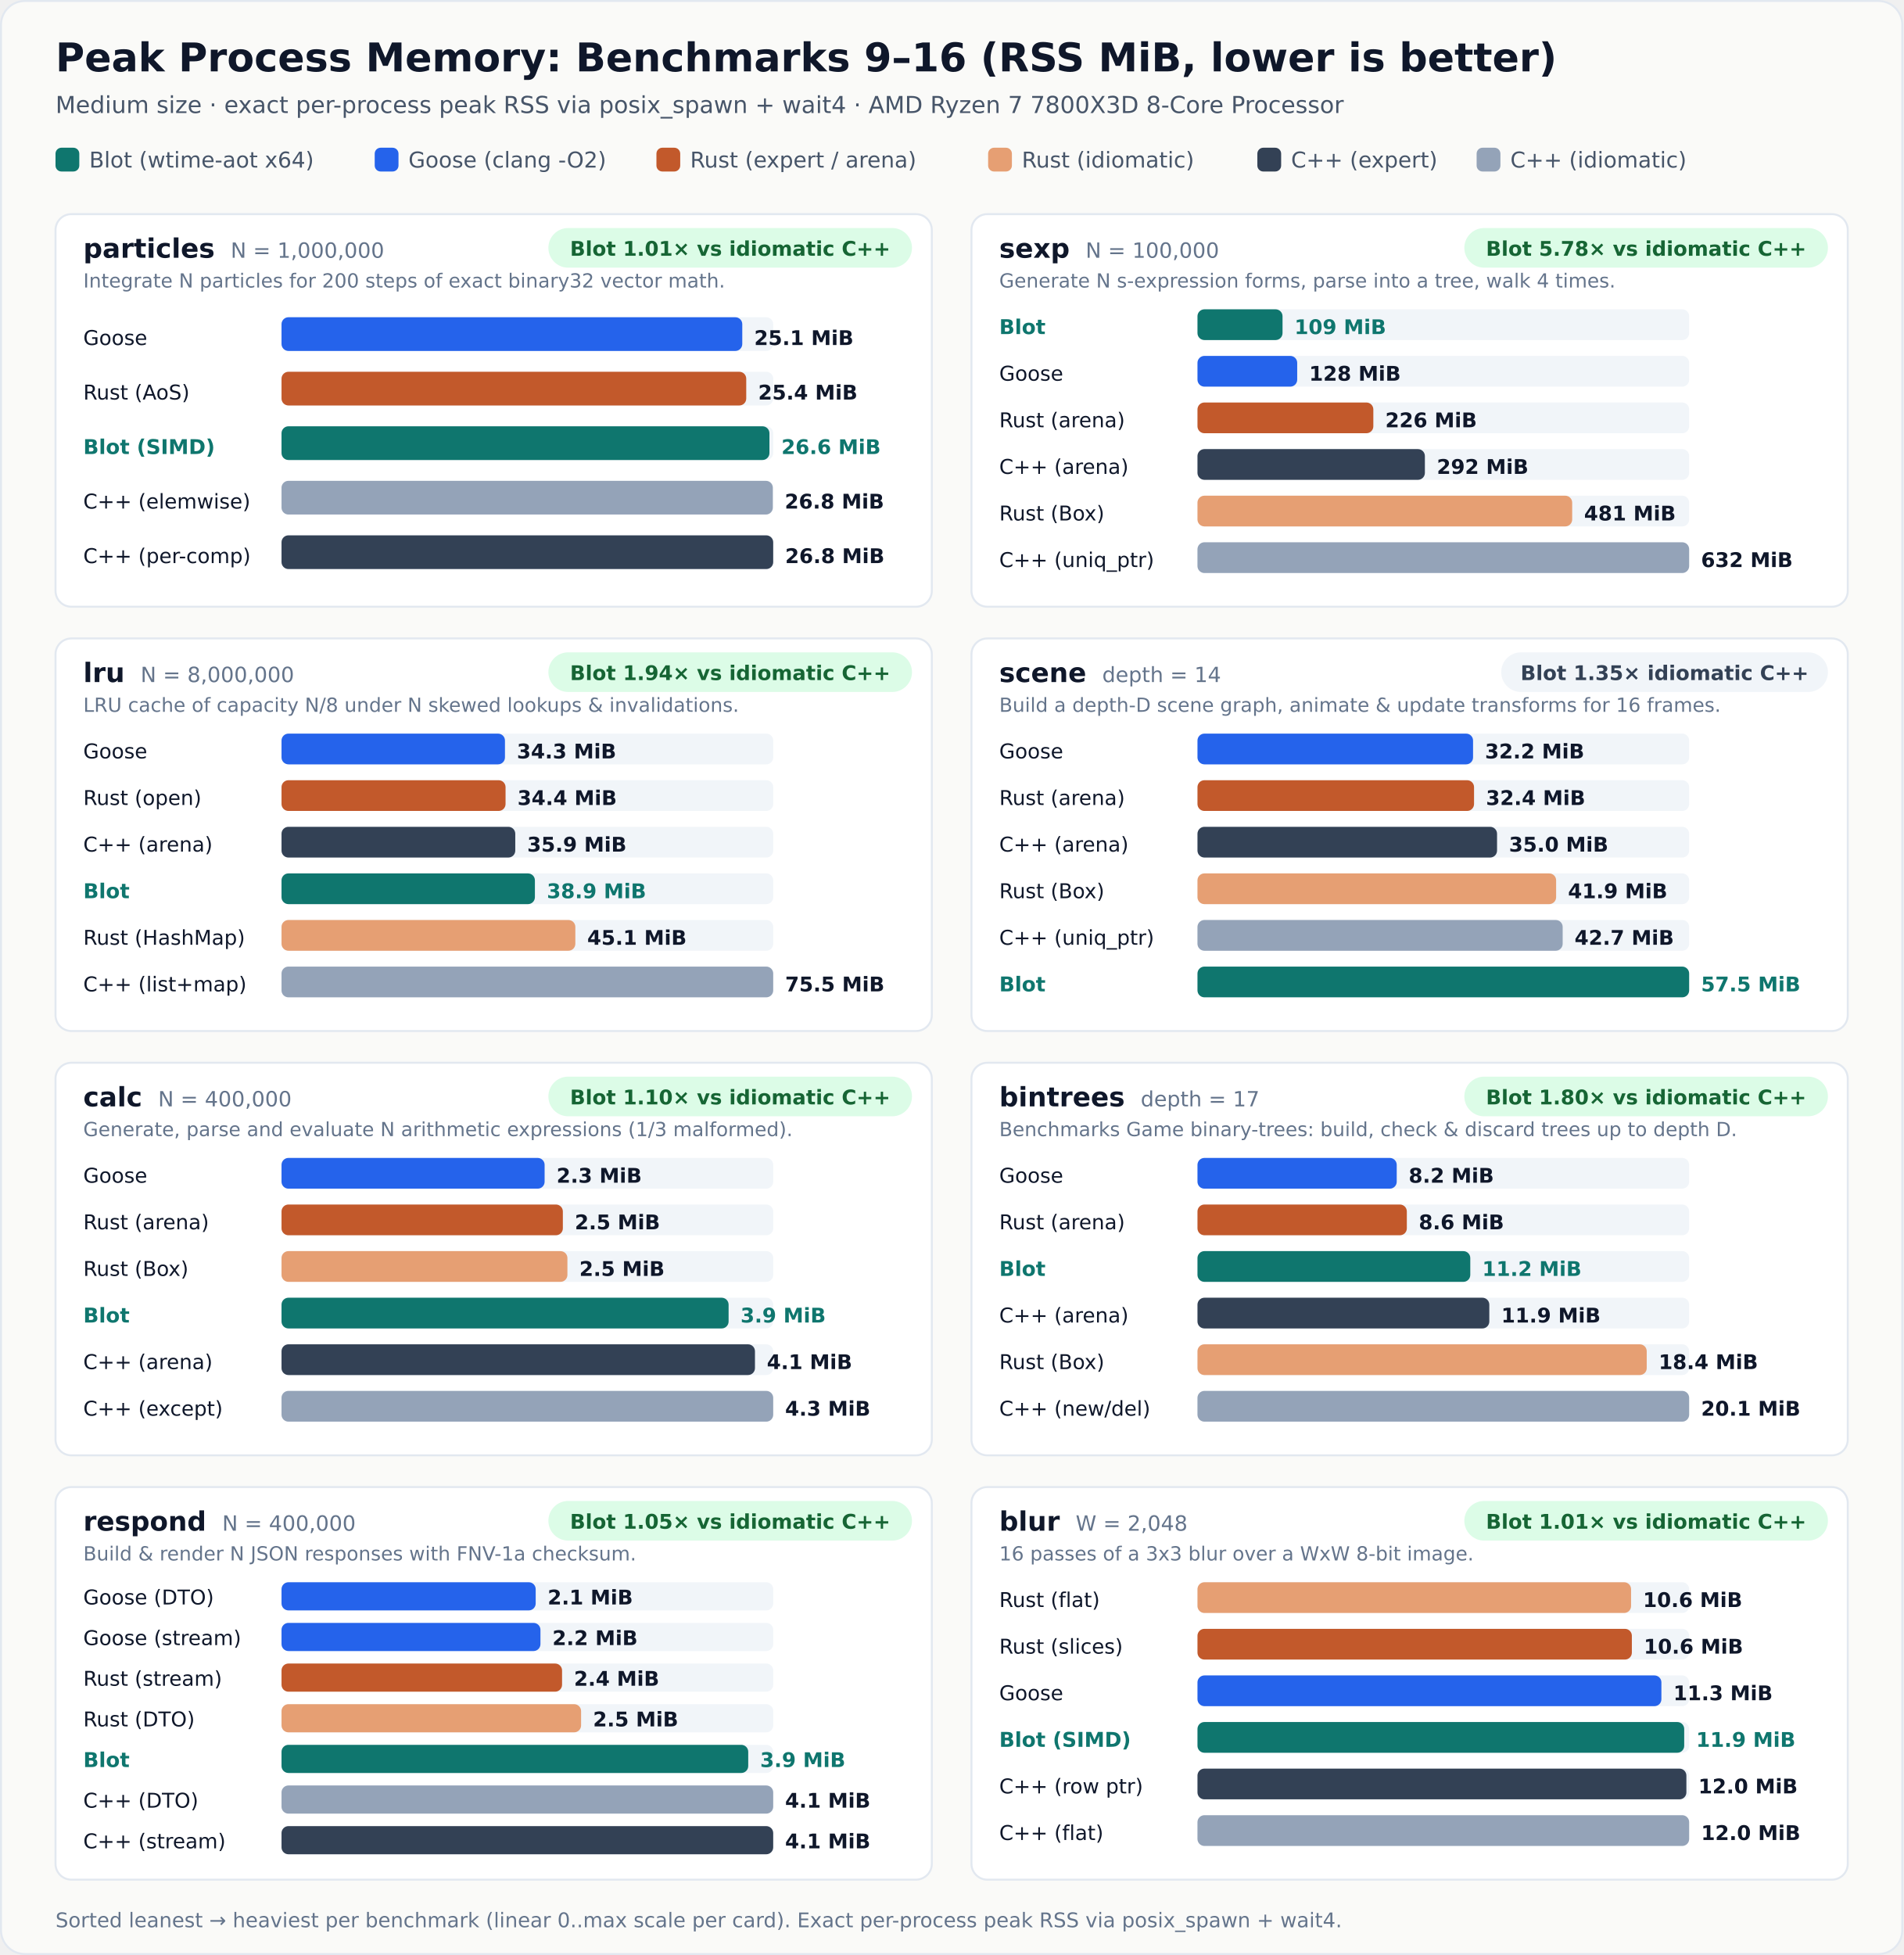
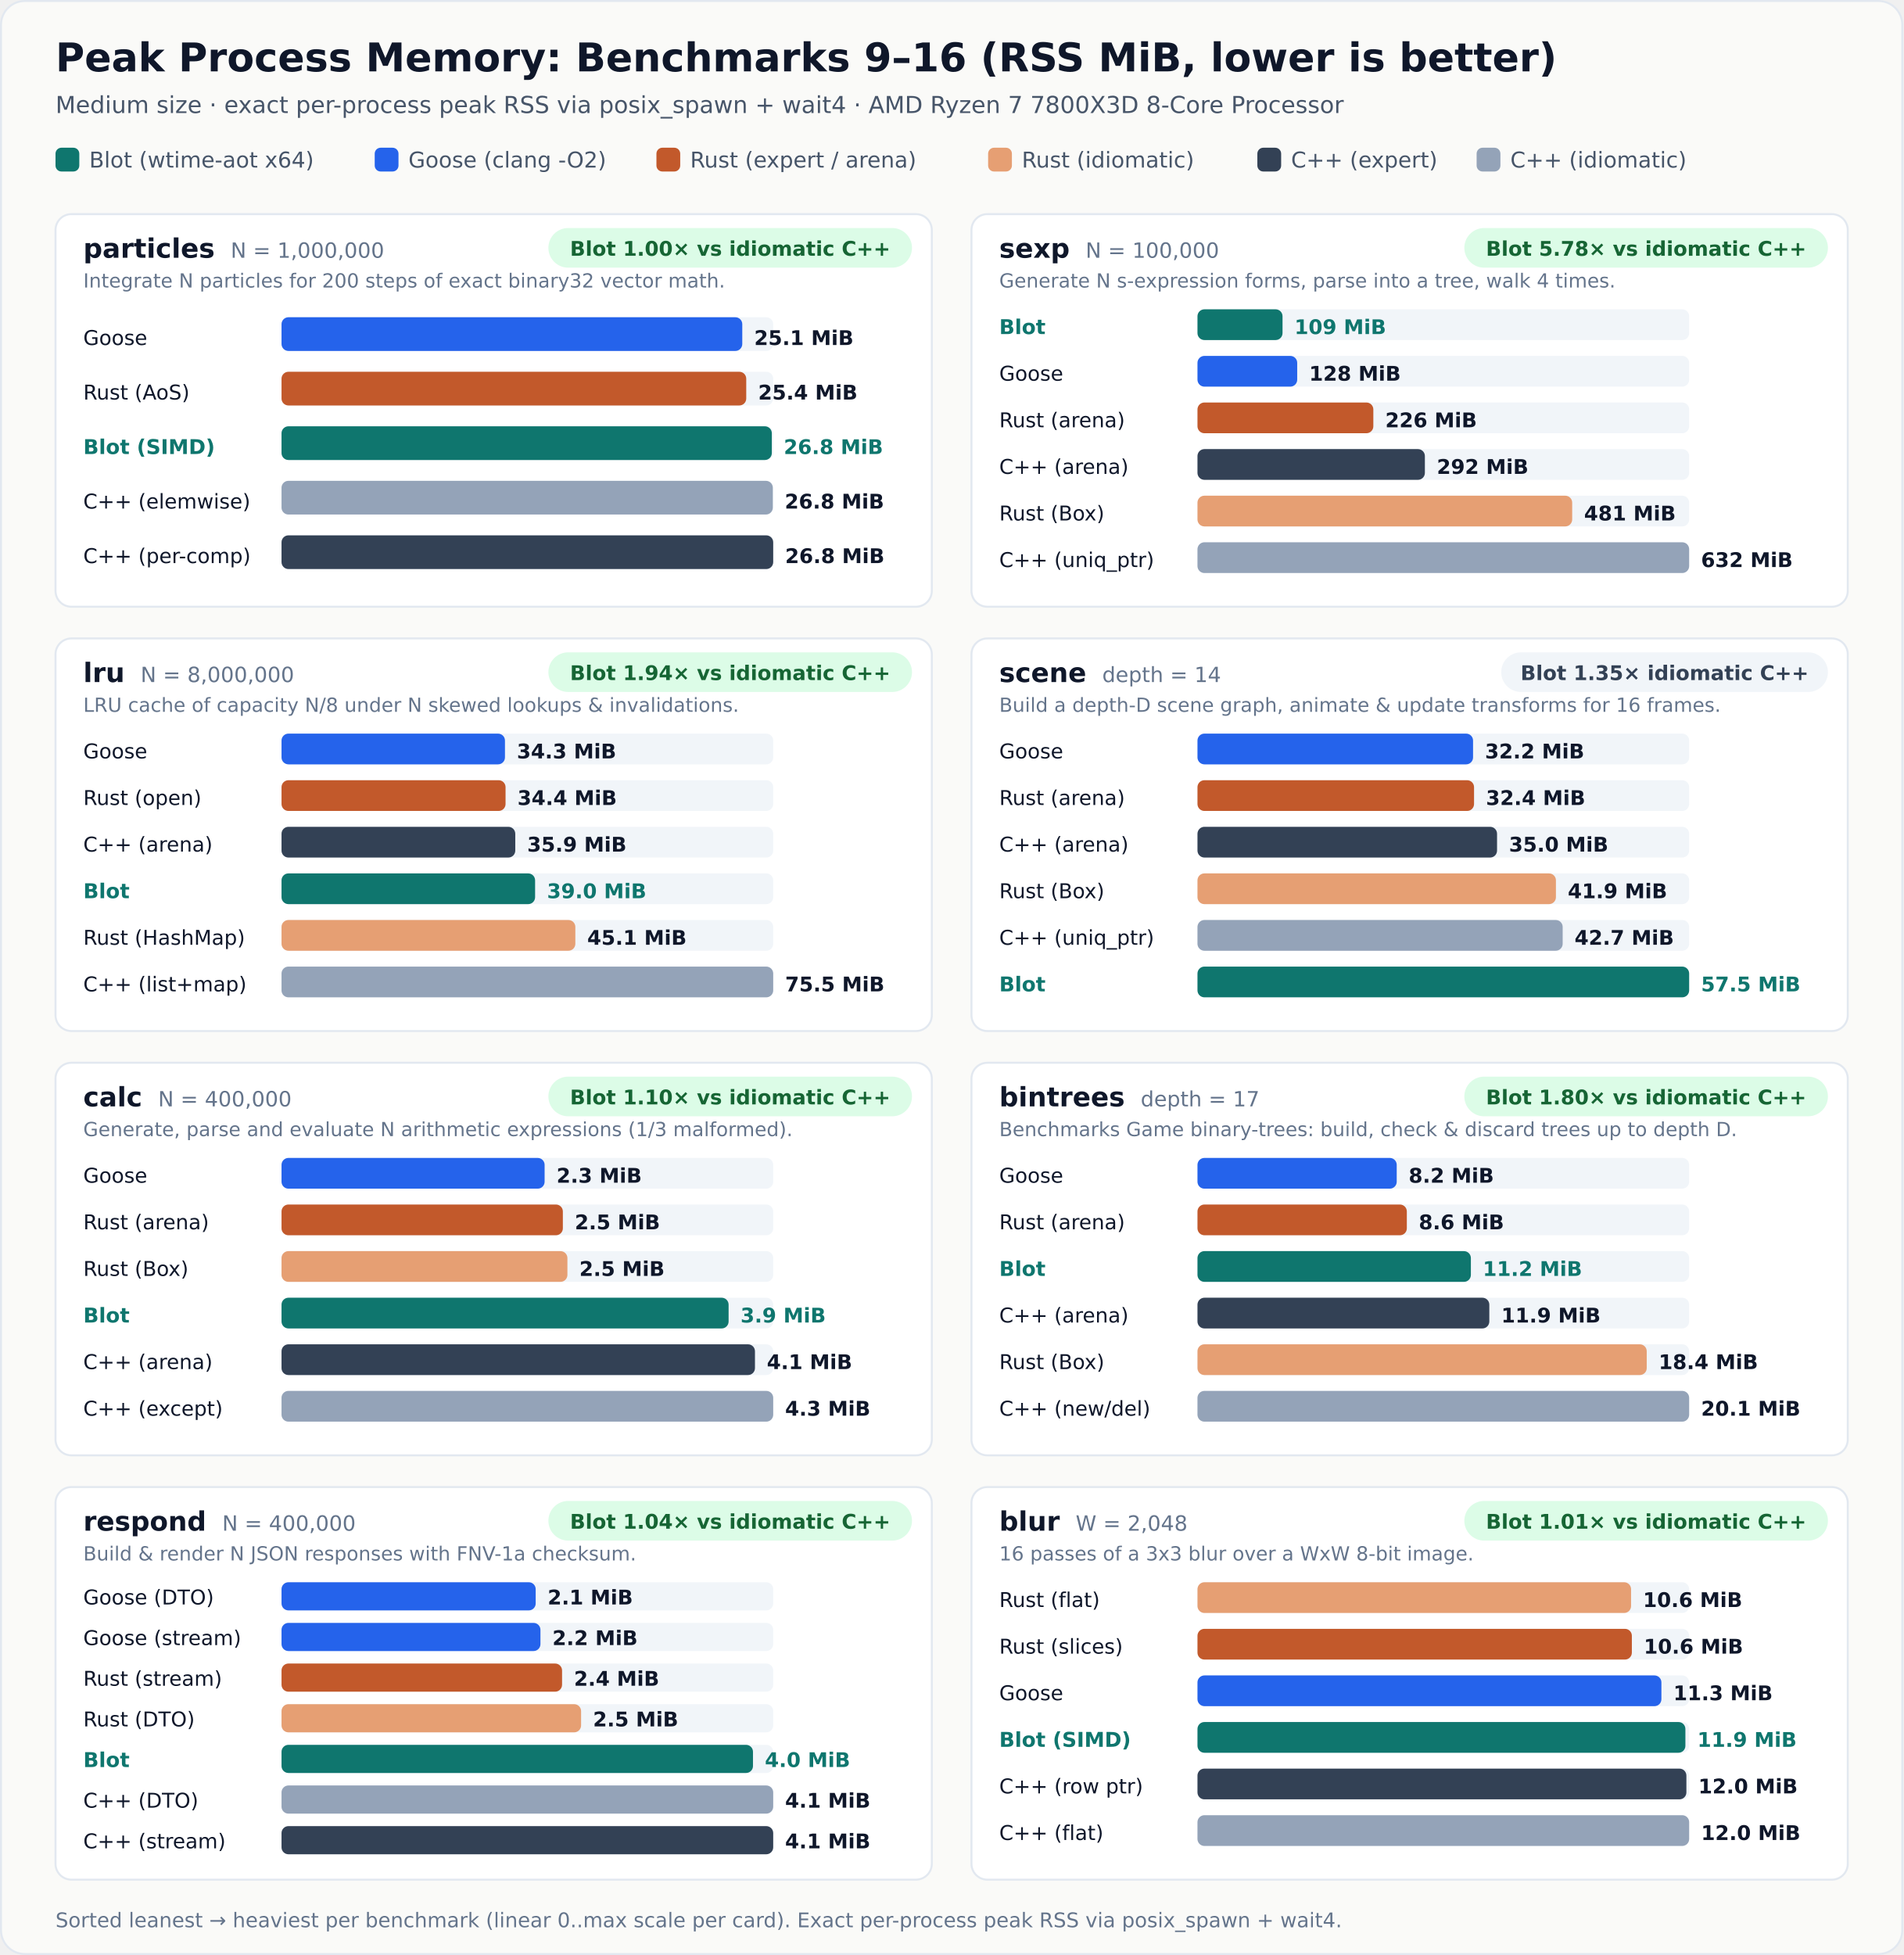
<svg xmlns="http://www.w3.org/2000/svg" width="960" height="986" viewBox="0 0 960 986" role="img" aria-label="Peak Process Memory: Benchmarks 9–16 (RSS MiB, lower is better)">
  <rect x="0.5" y="0.5" width="959" height="985" rx="12" fill="#fafaf8" stroke="#e2e8f0" />
  <text x="28.0" y="36.0" font-family="'DejaVu Sans', system-ui, -apple-system, 'Segoe UI', Helvetica, Arial, sans-serif" font-size="20" font-weight="700" fill="#0f172a" text-anchor="start">Peak Process Memory: Benchmarks 9–16 (RSS MiB, lower is better)</text>
  <text x="28.0" y="57.0" font-family="'DejaVu Sans', system-ui, -apple-system, 'Segoe UI', Helvetica, Arial, sans-serif" font-size="11.8" font-weight="400" fill="#475569" text-anchor="start">Medium size · exact per-process peak RSS via posix_spawn + wait4 · AMD Ryzen 7 7800X3D 8-Core Processor</text>
  <rect x="28.0" y="74.5" width="12" height="12" rx="3" fill="#0f766e" />
  <text x="45.0" y="84.5" font-family="'DejaVu Sans', system-ui, -apple-system, 'Segoe UI', Helvetica, Arial, sans-serif" font-size="11.0" font-weight="500" fill="#475569" text-anchor="start">Blot (wtime-aot x64)</text>
  <rect x="189.0" y="74.5" width="12" height="12" rx="3" fill="#2563eb" />
  <text x="206.0" y="84.5" font-family="'DejaVu Sans', system-ui, -apple-system, 'Segoe UI', Helvetica, Arial, sans-serif" font-size="11.0" font-weight="500" fill="#475569" text-anchor="start">Goose (clang -O2)</text>
  <rect x="331.1" y="74.5" width="12" height="12" rx="3" fill="#c2592b" />
  <text x="348.1" y="84.5" font-family="'DejaVu Sans', system-ui, -apple-system, 'Segoe UI', Helvetica, Arial, sans-serif" font-size="11.0" font-weight="500" fill="#475569" text-anchor="start">Rust (expert / arena)</text>
  <rect x="498.4" y="74.5" width="12" height="12" rx="3" fill="#e69f73" />
  <text x="515.4" y="84.5" font-family="'DejaVu Sans', system-ui, -apple-system, 'Segoe UI', Helvetica, Arial, sans-serif" font-size="11.0" font-weight="500" fill="#475569" text-anchor="start">Rust (idiomatic)</text>
  <rect x="634.2" y="74.5" width="12" height="12" rx="3" fill="#334155" />
  <text x="651.2" y="84.5" font-family="'DejaVu Sans', system-ui, -apple-system, 'Segoe UI', Helvetica, Arial, sans-serif" font-size="11.0" font-weight="500" fill="#475569" text-anchor="start">C++ (expert)</text>
  <rect x="744.8" y="74.5" width="12" height="12" rx="3" fill="#94a3b8" />
  <text x="761.8" y="84.5" font-family="'DejaVu Sans', system-ui, -apple-system, 'Segoe UI', Helvetica, Arial, sans-serif" font-size="11.0" font-weight="500" fill="#475569" text-anchor="start">C++ (idiomatic)</text>
  <rect x="28" y="108" width="442" height="198" rx="8" fill="#ffffff" stroke="#e2e8f0" />
  <text x="42.0" y="130.0" font-family="'DejaVu Sans', system-ui, -apple-system, 'Segoe UI', Helvetica, Arial, sans-serif" font-size="13.5" font-weight="700" fill="#0f172a">particles<tspan dx="8" font-size="10.6" font-weight="500" fill="#64748b">N = 1,000,000</tspan>
  </text>
  <rect x="276.6" y="115.0" width="183.4" height="20.0" rx="10" fill="#dcfce7" />
-   <text x="368.3" y="129.0" font-family="'DejaVu Sans', system-ui, -apple-system, 'Segoe UI', Helvetica, Arial, sans-serif" font-size="10.2" font-weight="600" fill="#166534" text-anchor="middle">Blot 1.01× vs idiomatic C++</text>
+   <text x="368.3" y="129.0" font-family="'DejaVu Sans', system-ui, -apple-system, 'Segoe UI', Helvetica, Arial, sans-serif" font-size="10.2" font-weight="600" fill="#166534" text-anchor="middle">Blot 1.00× vs idiomatic C++</text>
  <text x="42.0" y="145.0" font-family="'DejaVu Sans', system-ui, -apple-system, 'Segoe UI', Helvetica, Arial, sans-serif" font-size="9.8" font-weight="400" fill="#64748b" text-anchor="start">Integrate N particles for 200 steps of exact binary32 vector math.</text>
  <text x="42.0" y="174.0" font-family="'DejaVu Sans', system-ui, -apple-system, 'Segoe UI', Helvetica, Arial, sans-serif" font-size="10.3" font-weight="500" fill="#0f172a" text-anchor="start">Goose</text>
  <rect x="142.0" y="160.0" width="248.0" height="17.0" rx="3.5" fill="#f1f5f9" />
  <rect x="142.0" y="160.0" width="232.4" height="17.0" rx="3.5" fill="#2563eb" />
  <text x="380.4" y="174.0" font-family="'DejaVu Sans', system-ui, -apple-system, 'Segoe UI', Helvetica, Arial, sans-serif" font-size="10.2" font-weight="600" fill="#0f172a" text-anchor="start">25.1 MiB</text>
  <text x="42.0" y="201.5" font-family="'DejaVu Sans', system-ui, -apple-system, 'Segoe UI', Helvetica, Arial, sans-serif" font-size="10.3" font-weight="500" fill="#0f172a" text-anchor="start">Rust (AoS)</text>
  <rect x="142.0" y="187.5" width="248.0" height="17.0" rx="3.5" fill="#f1f5f9" />
  <rect x="142.0" y="187.5" width="234.4" height="17.0" rx="3.5" fill="#c2592b" />
  <text x="382.4" y="201.5" font-family="'DejaVu Sans', system-ui, -apple-system, 'Segoe UI', Helvetica, Arial, sans-serif" font-size="10.2" font-weight="600" fill="#0f172a" text-anchor="start">25.4 MiB</text>
  <text x="42.0" y="229.0" font-family="'DejaVu Sans', system-ui, -apple-system, 'Segoe UI', Helvetica, Arial, sans-serif" font-size="10.3" font-weight="700" fill="#0f766e" text-anchor="start">Blot (SIMD)</text>
  <rect x="142.0" y="215.0" width="248.0" height="17.0" rx="3.5" fill="#f1f5f9" />
-   <rect x="142.0" y="215.0" width="246.1" height="17.0" rx="3.5" fill="#0f766e" />
-   <text x="394.1" y="229.0" font-family="'DejaVu Sans', system-ui, -apple-system, 'Segoe UI', Helvetica, Arial, sans-serif" font-size="10.2" font-weight="700" fill="#0f766e" text-anchor="start">26.6 MiB</text>
+   <rect x="142.0" y="215.0" width="247.3" height="17.0" rx="3.5" fill="#0f766e" />
+   <text x="395.3" y="229.0" font-family="'DejaVu Sans', system-ui, -apple-system, 'Segoe UI', Helvetica, Arial, sans-serif" font-size="10.2" font-weight="700" fill="#0f766e" text-anchor="start">26.8 MiB</text>
  <text x="42.0" y="256.5" font-family="'DejaVu Sans', system-ui, -apple-system, 'Segoe UI', Helvetica, Arial, sans-serif" font-size="10.3" font-weight="500" fill="#0f172a" text-anchor="start">C++ (elemwise)</text>
  <rect x="142.0" y="242.5" width="248.0" height="17.0" rx="3.5" fill="#f1f5f9" />
  <rect x="142.0" y="242.5" width="247.8" height="17.0" rx="3.5" fill="#94a3b8" />
  <text x="395.8" y="256.5" font-family="'DejaVu Sans', system-ui, -apple-system, 'Segoe UI', Helvetica, Arial, sans-serif" font-size="10.2" font-weight="600" fill="#0f172a" text-anchor="start">26.8 MiB</text>
  <text x="42.0" y="284.0" font-family="'DejaVu Sans', system-ui, -apple-system, 'Segoe UI', Helvetica, Arial, sans-serif" font-size="10.3" font-weight="500" fill="#0f172a" text-anchor="start">C++ (per-comp)</text>
  <rect x="142.0" y="270.0" width="248.0" height="17.0" rx="3.5" fill="#f1f5f9" />
  <rect x="142.0" y="270.0" width="248.0" height="17.0" rx="3.5" fill="#334155" />
  <text x="396.0" y="284.0" font-family="'DejaVu Sans', system-ui, -apple-system, 'Segoe UI', Helvetica, Arial, sans-serif" font-size="10.2" font-weight="600" fill="#0f172a" text-anchor="start">26.8 MiB</text>
  <rect x="490" y="108" width="442" height="198" rx="8" fill="#ffffff" stroke="#e2e8f0" />
  <text x="504.0" y="130.0" font-family="'DejaVu Sans', system-ui, -apple-system, 'Segoe UI', Helvetica, Arial, sans-serif" font-size="13.5" font-weight="700" fill="#0f172a">sexp<tspan dx="8" font-size="10.6" font-weight="500" fill="#64748b">N = 100,000</tspan>
  </text>
  <rect x="738.6" y="115.0" width="183.4" height="20.0" rx="10" fill="#dcfce7" />
  <text x="830.3" y="129.0" font-family="'DejaVu Sans', system-ui, -apple-system, 'Segoe UI', Helvetica, Arial, sans-serif" font-size="10.2" font-weight="600" fill="#166534" text-anchor="middle">Blot 5.78× vs idiomatic C++</text>
  <text x="504.0" y="145.0" font-family="'DejaVu Sans', system-ui, -apple-system, 'Segoe UI', Helvetica, Arial, sans-serif" font-size="9.8" font-weight="400" fill="#64748b" text-anchor="start">Generate N s-expression forms, parse into a tree, walk 4 times.</text>
  <text x="504.0" y="168.5" font-family="'DejaVu Sans', system-ui, -apple-system, 'Segoe UI', Helvetica, Arial, sans-serif" font-size="10.3" font-weight="700" fill="#0f766e" text-anchor="start">Blot</text>
  <rect x="604.0" y="156.0" width="248.0" height="15.5" rx="3.5" fill="#f1f5f9" />
  <rect x="604.0" y="156.0" width="42.9" height="15.5" rx="3.5" fill="#0f766e" />
  <text x="652.9" y="168.5" font-family="'DejaVu Sans', system-ui, -apple-system, 'Segoe UI', Helvetica, Arial, sans-serif" font-size="10.2" font-weight="700" fill="#0f766e" text-anchor="start">109 MiB</text>
  <text x="504.0" y="192.0" font-family="'DejaVu Sans', system-ui, -apple-system, 'Segoe UI', Helvetica, Arial, sans-serif" font-size="10.3" font-weight="500" fill="#0f172a" text-anchor="start">Goose</text>
  <rect x="604.0" y="179.5" width="248.0" height="15.5" rx="3.5" fill="#f1f5f9" />
  <rect x="604.0" y="179.5" width="50.3" height="15.5" rx="3.5" fill="#2563eb" />
  <text x="660.3" y="192.0" font-family="'DejaVu Sans', system-ui, -apple-system, 'Segoe UI', Helvetica, Arial, sans-serif" font-size="10.2" font-weight="600" fill="#0f172a" text-anchor="start">128 MiB</text>
  <text x="504.0" y="215.5" font-family="'DejaVu Sans', system-ui, -apple-system, 'Segoe UI', Helvetica, Arial, sans-serif" font-size="10.3" font-weight="500" fill="#0f172a" text-anchor="start">Rust (arena)</text>
  <rect x="604.0" y="203.0" width="248.0" height="15.5" rx="3.5" fill="#f1f5f9" />
  <rect x="604.0" y="203.0" width="88.7" height="15.5" rx="3.5" fill="#c2592b" />
  <text x="698.7" y="215.5" font-family="'DejaVu Sans', system-ui, -apple-system, 'Segoe UI', Helvetica, Arial, sans-serif" font-size="10.2" font-weight="600" fill="#0f172a" text-anchor="start">226 MiB</text>
  <text x="504.0" y="239.0" font-family="'DejaVu Sans', system-ui, -apple-system, 'Segoe UI', Helvetica, Arial, sans-serif" font-size="10.3" font-weight="500" fill="#0f172a" text-anchor="start">C++ (arena)</text>
  <rect x="604.0" y="226.5" width="248.0" height="15.5" rx="3.5" fill="#f1f5f9" />
  <rect x="604.0" y="226.5" width="114.7" height="15.5" rx="3.5" fill="#334155" />
  <text x="724.7" y="239.0" font-family="'DejaVu Sans', system-ui, -apple-system, 'Segoe UI', Helvetica, Arial, sans-serif" font-size="10.2" font-weight="600" fill="#0f172a" text-anchor="start">292 MiB</text>
  <text x="504.0" y="262.5" font-family="'DejaVu Sans', system-ui, -apple-system, 'Segoe UI', Helvetica, Arial, sans-serif" font-size="10.3" font-weight="500" fill="#0f172a" text-anchor="start">Rust (Box)</text>
  <rect x="604.0" y="250.0" width="248.0" height="15.5" rx="3.5" fill="#f1f5f9" />
  <rect x="604.0" y="250.0" width="189.0" height="15.5" rx="3.5" fill="#e69f73" />
  <text x="799.0" y="262.5" font-family="'DejaVu Sans', system-ui, -apple-system, 'Segoe UI', Helvetica, Arial, sans-serif" font-size="10.2" font-weight="600" fill="#0f172a" text-anchor="start">481 MiB</text>
  <text x="504.0" y="286.0" font-family="'DejaVu Sans', system-ui, -apple-system, 'Segoe UI', Helvetica, Arial, sans-serif" font-size="10.3" font-weight="500" fill="#0f172a" text-anchor="start">C++ (uniq_ptr)</text>
  <rect x="604.0" y="273.5" width="248.0" height="15.5" rx="3.5" fill="#f1f5f9" />
  <rect x="604.0" y="273.5" width="248.0" height="15.5" rx="3.5" fill="#94a3b8" />
  <text x="858.0" y="286.0" font-family="'DejaVu Sans', system-ui, -apple-system, 'Segoe UI', Helvetica, Arial, sans-serif" font-size="10.2" font-weight="600" fill="#0f172a" text-anchor="start">632 MiB</text>
  <rect x="28" y="322" width="442" height="198" rx="8" fill="#ffffff" stroke="#e2e8f0" />
  <text x="42.0" y="344.0" font-family="'DejaVu Sans', system-ui, -apple-system, 'Segoe UI', Helvetica, Arial, sans-serif" font-size="13.5" font-weight="700" fill="#0f172a">lru<tspan dx="8" font-size="10.6" font-weight="500" fill="#64748b">N = 8,000,000</tspan>
  </text>
  <rect x="276.6" y="329.0" width="183.4" height="20.0" rx="10" fill="#dcfce7" />
  <text x="368.3" y="343.0" font-family="'DejaVu Sans', system-ui, -apple-system, 'Segoe UI', Helvetica, Arial, sans-serif" font-size="10.2" font-weight="600" fill="#166534" text-anchor="middle">Blot 1.94× vs idiomatic C++</text>
  <text x="42.0" y="359.0" font-family="'DejaVu Sans', system-ui, -apple-system, 'Segoe UI', Helvetica, Arial, sans-serif" font-size="9.8" font-weight="400" fill="#64748b" text-anchor="start">LRU cache of capacity N/8 under N skewed lookups &amp; invalidations.</text>
  <text x="42.0" y="382.5" font-family="'DejaVu Sans', system-ui, -apple-system, 'Segoe UI', Helvetica, Arial, sans-serif" font-size="10.3" font-weight="500" fill="#0f172a" text-anchor="start">Goose</text>
  <rect x="142.0" y="370.0" width="248.0" height="15.5" rx="3.5" fill="#f1f5f9" />
  <rect x="142.0" y="370.0" width="112.7" height="15.5" rx="3.5" fill="#2563eb" />
  <text x="260.7" y="382.5" font-family="'DejaVu Sans', system-ui, -apple-system, 'Segoe UI', Helvetica, Arial, sans-serif" font-size="10.2" font-weight="600" fill="#0f172a" text-anchor="start">34.3 MiB</text>
  <text x="42.0" y="406.0" font-family="'DejaVu Sans', system-ui, -apple-system, 'Segoe UI', Helvetica, Arial, sans-serif" font-size="10.3" font-weight="500" fill="#0f172a" text-anchor="start">Rust (open)</text>
  <rect x="142.0" y="393.5" width="248.0" height="15.5" rx="3.5" fill="#f1f5f9" />
  <rect x="142.0" y="393.5" width="113.0" height="15.5" rx="3.5" fill="#c2592b" />
  <text x="261.0" y="406.0" font-family="'DejaVu Sans', system-ui, -apple-system, 'Segoe UI', Helvetica, Arial, sans-serif" font-size="10.2" font-weight="600" fill="#0f172a" text-anchor="start">34.4 MiB</text>
  <text x="42.0" y="429.5" font-family="'DejaVu Sans', system-ui, -apple-system, 'Segoe UI', Helvetica, Arial, sans-serif" font-size="10.3" font-weight="500" fill="#0f172a" text-anchor="start">C++ (arena)</text>
  <rect x="142.0" y="417.0" width="248.0" height="15.5" rx="3.5" fill="#f1f5f9" />
  <rect x="142.0" y="417.0" width="117.9" height="15.5" rx="3.5" fill="#334155" />
  <text x="265.9" y="429.5" font-family="'DejaVu Sans', system-ui, -apple-system, 'Segoe UI', Helvetica, Arial, sans-serif" font-size="10.2" font-weight="600" fill="#0f172a" text-anchor="start">35.9 MiB</text>
  <text x="42.0" y="453.0" font-family="'DejaVu Sans', system-ui, -apple-system, 'Segoe UI', Helvetica, Arial, sans-serif" font-size="10.3" font-weight="700" fill="#0f766e" text-anchor="start">Blot</text>
  <rect x="142.0" y="440.5" width="248.0" height="15.5" rx="3.5" fill="#f1f5f9" />
-   <rect x="142.0" y="440.5" width="127.8" height="15.5" rx="3.5" fill="#0f766e" />
-   <text x="275.8" y="453.0" font-family="'DejaVu Sans', system-ui, -apple-system, 'Segoe UI', Helvetica, Arial, sans-serif" font-size="10.2" font-weight="700" fill="#0f766e" text-anchor="start">38.9 MiB</text>
+   <rect x="142.0" y="440.5" width="127.9" height="15.5" rx="3.5" fill="#0f766e" />
+   <text x="275.9" y="453.0" font-family="'DejaVu Sans', system-ui, -apple-system, 'Segoe UI', Helvetica, Arial, sans-serif" font-size="10.2" font-weight="700" fill="#0f766e" text-anchor="start">39.0 MiB</text>
  <text x="42.0" y="476.5" font-family="'DejaVu Sans', system-ui, -apple-system, 'Segoe UI', Helvetica, Arial, sans-serif" font-size="10.3" font-weight="500" fill="#0f172a" text-anchor="start">Rust (HashMap)</text>
  <rect x="142.0" y="464.0" width="248.0" height="15.5" rx="3.5" fill="#f1f5f9" />
  <rect x="142.0" y="464.0" width="148.2" height="15.5" rx="3.5" fill="#e69f73" />
  <text x="296.2" y="476.5" font-family="'DejaVu Sans', system-ui, -apple-system, 'Segoe UI', Helvetica, Arial, sans-serif" font-size="10.2" font-weight="600" fill="#0f172a" text-anchor="start">45.1 MiB</text>
  <text x="42.0" y="500.0" font-family="'DejaVu Sans', system-ui, -apple-system, 'Segoe UI', Helvetica, Arial, sans-serif" font-size="10.3" font-weight="500" fill="#0f172a" text-anchor="start">C++ (list+map)</text>
  <rect x="142.0" y="487.5" width="248.0" height="15.5" rx="3.5" fill="#f1f5f9" />
  <rect x="142.0" y="487.5" width="248.0" height="15.5" rx="3.5" fill="#94a3b8" />
  <text x="396.0" y="500.0" font-family="'DejaVu Sans', system-ui, -apple-system, 'Segoe UI', Helvetica, Arial, sans-serif" font-size="10.2" font-weight="600" fill="#0f172a" text-anchor="start">75.5 MiB</text>
  <rect x="490" y="322" width="442" height="198" rx="8" fill="#ffffff" stroke="#e2e8f0" />
  <text x="504.0" y="344.0" font-family="'DejaVu Sans', system-ui, -apple-system, 'Segoe UI', Helvetica, Arial, sans-serif" font-size="13.5" font-weight="700" fill="#0f172a">scene<tspan dx="8" font-size="10.6" font-weight="500" fill="#64748b">depth = 14</tspan>
  </text>
  <rect x="757.2" y="329.0" width="164.8" height="20.0" rx="10" fill="#f1f5f9" />
  <text x="839.6" y="343.0" font-family="'DejaVu Sans', system-ui, -apple-system, 'Segoe UI', Helvetica, Arial, sans-serif" font-size="10.2" font-weight="600" fill="#334155" text-anchor="middle">Blot 1.35× idiomatic C++</text>
  <text x="504.0" y="359.0" font-family="'DejaVu Sans', system-ui, -apple-system, 'Segoe UI', Helvetica, Arial, sans-serif" font-size="9.8" font-weight="400" fill="#64748b" text-anchor="start">Build a depth-D scene graph, animate &amp; update transforms for 16 frames.</text>
  <text x="504.0" y="382.5" font-family="'DejaVu Sans', system-ui, -apple-system, 'Segoe UI', Helvetica, Arial, sans-serif" font-size="10.3" font-weight="500" fill="#0f172a" text-anchor="start">Goose</text>
  <rect x="604.0" y="370.0" width="248.0" height="15.5" rx="3.5" fill="#f1f5f9" />
  <rect x="604.0" y="370.0" width="139.0" height="15.5" rx="3.5" fill="#2563eb" />
  <text x="749.0" y="382.5" font-family="'DejaVu Sans', system-ui, -apple-system, 'Segoe UI', Helvetica, Arial, sans-serif" font-size="10.2" font-weight="600" fill="#0f172a" text-anchor="start">32.2 MiB</text>
  <text x="504.0" y="406.0" font-family="'DejaVu Sans', system-ui, -apple-system, 'Segoe UI', Helvetica, Arial, sans-serif" font-size="10.3" font-weight="500" fill="#0f172a" text-anchor="start">Rust (arena)</text>
  <rect x="604.0" y="393.5" width="248.0" height="15.5" rx="3.5" fill="#f1f5f9" />
  <rect x="604.0" y="393.5" width="139.5" height="15.5" rx="3.5" fill="#c2592b" />
  <text x="749.5" y="406.0" font-family="'DejaVu Sans', system-ui, -apple-system, 'Segoe UI', Helvetica, Arial, sans-serif" font-size="10.2" font-weight="600" fill="#0f172a" text-anchor="start">32.4 MiB</text>
  <text x="504.0" y="429.5" font-family="'DejaVu Sans', system-ui, -apple-system, 'Segoe UI', Helvetica, Arial, sans-serif" font-size="10.3" font-weight="500" fill="#0f172a" text-anchor="start">C++ (arena)</text>
  <rect x="604.0" y="417.0" width="248.0" height="15.5" rx="3.5" fill="#f1f5f9" />
  <rect x="604.0" y="417.0" width="151.1" height="15.5" rx="3.5" fill="#334155" />
  <text x="761.1" y="429.5" font-family="'DejaVu Sans', system-ui, -apple-system, 'Segoe UI', Helvetica, Arial, sans-serif" font-size="10.2" font-weight="600" fill="#0f172a" text-anchor="start">35.0 MiB</text>
  <text x="504.0" y="453.0" font-family="'DejaVu Sans', system-ui, -apple-system, 'Segoe UI', Helvetica, Arial, sans-serif" font-size="10.3" font-weight="500" fill="#0f172a" text-anchor="start">Rust (Box)</text>
  <rect x="604.0" y="440.5" width="248.0" height="15.5" rx="3.5" fill="#f1f5f9" />
-   <rect x="604.0" y="440.5" width="180.9" height="15.5" rx="3.5" fill="#e69f73" />
-   <text x="790.9" y="453.0" font-family="'DejaVu Sans', system-ui, -apple-system, 'Segoe UI', Helvetica, Arial, sans-serif" font-size="10.2" font-weight="600" fill="#0f172a" text-anchor="start">41.9 MiB</text>
+   <rect x="604.0" y="440.5" width="180.8" height="15.5" rx="3.5" fill="#e69f73" />
+   <text x="790.8" y="453.0" font-family="'DejaVu Sans', system-ui, -apple-system, 'Segoe UI', Helvetica, Arial, sans-serif" font-size="10.2" font-weight="600" fill="#0f172a" text-anchor="start">41.9 MiB</text>
  <text x="504.0" y="476.5" font-family="'DejaVu Sans', system-ui, -apple-system, 'Segoe UI', Helvetica, Arial, sans-serif" font-size="10.3" font-weight="500" fill="#0f172a" text-anchor="start">C++ (uniq_ptr)</text>
  <rect x="604.0" y="464.0" width="248.0" height="15.5" rx="3.5" fill="#f1f5f9" />
  <rect x="604.0" y="464.0" width="184.2" height="15.5" rx="3.5" fill="#94a3b8" />
  <text x="794.2" y="476.5" font-family="'DejaVu Sans', system-ui, -apple-system, 'Segoe UI', Helvetica, Arial, sans-serif" font-size="10.2" font-weight="600" fill="#0f172a" text-anchor="start">42.7 MiB</text>
  <text x="504.0" y="500.0" font-family="'DejaVu Sans', system-ui, -apple-system, 'Segoe UI', Helvetica, Arial, sans-serif" font-size="10.3" font-weight="700" fill="#0f766e" text-anchor="start">Blot</text>
  <rect x="604.0" y="487.5" width="248.0" height="15.5" rx="3.5" fill="#f1f5f9" />
  <rect x="604.0" y="487.5" width="248.0" height="15.5" rx="3.5" fill="#0f766e" />
  <text x="858.0" y="500.0" font-family="'DejaVu Sans', system-ui, -apple-system, 'Segoe UI', Helvetica, Arial, sans-serif" font-size="10.2" font-weight="700" fill="#0f766e" text-anchor="start">57.5 MiB</text>
  <rect x="28" y="536" width="442" height="198" rx="8" fill="#ffffff" stroke="#e2e8f0" />
  <text x="42.0" y="558.0" font-family="'DejaVu Sans', system-ui, -apple-system, 'Segoe UI', Helvetica, Arial, sans-serif" font-size="13.5" font-weight="700" fill="#0f172a">calc<tspan dx="8" font-size="10.6" font-weight="500" fill="#64748b">N = 400,000</tspan>
  </text>
  <rect x="276.6" y="543.0" width="183.4" height="20.0" rx="10" fill="#dcfce7" />
  <text x="368.3" y="557.0" font-family="'DejaVu Sans', system-ui, -apple-system, 'Segoe UI', Helvetica, Arial, sans-serif" font-size="10.2" font-weight="600" fill="#166534" text-anchor="middle">Blot 1.10× vs idiomatic C++</text>
  <text x="42.0" y="573.0" font-family="'DejaVu Sans', system-ui, -apple-system, 'Segoe UI', Helvetica, Arial, sans-serif" font-size="9.8" font-weight="400" fill="#64748b" text-anchor="start">Generate, parse and evaluate N arithmetic expressions (1/3 malformed).</text>
  <text x="42.0" y="596.5" font-family="'DejaVu Sans', system-ui, -apple-system, 'Segoe UI', Helvetica, Arial, sans-serif" font-size="10.3" font-weight="500" fill="#0f172a" text-anchor="start">Goose</text>
  <rect x="142.0" y="584.0" width="248.0" height="15.5" rx="3.5" fill="#f1f5f9" />
  <rect x="142.0" y="584.0" width="132.7" height="15.5" rx="3.5" fill="#2563eb" />
  <text x="280.7" y="596.5" font-family="'DejaVu Sans', system-ui, -apple-system, 'Segoe UI', Helvetica, Arial, sans-serif" font-size="10.2" font-weight="600" fill="#0f172a" text-anchor="start">2.3 MiB</text>
  <text x="42.0" y="620.0" font-family="'DejaVu Sans', system-ui, -apple-system, 'Segoe UI', Helvetica, Arial, sans-serif" font-size="10.3" font-weight="500" fill="#0f172a" text-anchor="start">Rust (arena)</text>
  <rect x="142.0" y="607.5" width="248.0" height="15.5" rx="3.5" fill="#f1f5f9" />
  <rect x="142.0" y="607.5" width="141.9" height="15.5" rx="3.5" fill="#c2592b" />
  <text x="289.9" y="620.0" font-family="'DejaVu Sans', system-ui, -apple-system, 'Segoe UI', Helvetica, Arial, sans-serif" font-size="10.2" font-weight="600" fill="#0f172a" text-anchor="start">2.5 MiB</text>
  <text x="42.0" y="643.5" font-family="'DejaVu Sans', system-ui, -apple-system, 'Segoe UI', Helvetica, Arial, sans-serif" font-size="10.3" font-weight="500" fill="#0f172a" text-anchor="start">Rust (Box)</text>
  <rect x="142.0" y="631.0" width="248.0" height="15.5" rx="3.5" fill="#f1f5f9" />
  <rect x="142.0" y="631.0" width="144.2" height="15.5" rx="3.5" fill="#e69f73" />
  <text x="292.2" y="643.5" font-family="'DejaVu Sans', system-ui, -apple-system, 'Segoe UI', Helvetica, Arial, sans-serif" font-size="10.2" font-weight="600" fill="#0f172a" text-anchor="start">2.5 MiB</text>
  <text x="42.0" y="667.0" font-family="'DejaVu Sans', system-ui, -apple-system, 'Segoe UI', Helvetica, Arial, sans-serif" font-size="10.3" font-weight="700" fill="#0f766e" text-anchor="start">Blot</text>
  <rect x="142.0" y="654.5" width="248.0" height="15.5" rx="3.5" fill="#f1f5f9" />
  <rect x="142.0" y="654.5" width="225.5" height="15.5" rx="3.5" fill="#0f766e" />
  <text x="373.5" y="667.0" font-family="'DejaVu Sans', system-ui, -apple-system, 'Segoe UI', Helvetica, Arial, sans-serif" font-size="10.2" font-weight="700" fill="#0f766e" text-anchor="start">3.9 MiB</text>
  <text x="42.0" y="690.5" font-family="'DejaVu Sans', system-ui, -apple-system, 'Segoe UI', Helvetica, Arial, sans-serif" font-size="10.3" font-weight="500" fill="#0f172a" text-anchor="start">C++ (arena)</text>
  <rect x="142.0" y="678.0" width="248.0" height="15.5" rx="3.5" fill="#f1f5f9" />
  <rect x="142.0" y="678.0" width="238.8" height="15.5" rx="3.5" fill="#334155" />
  <text x="386.8" y="690.5" font-family="'DejaVu Sans', system-ui, -apple-system, 'Segoe UI', Helvetica, Arial, sans-serif" font-size="10.2" font-weight="600" fill="#0f172a" text-anchor="start">4.1 MiB</text>
  <text x="42.0" y="714.0" font-family="'DejaVu Sans', system-ui, -apple-system, 'Segoe UI', Helvetica, Arial, sans-serif" font-size="10.3" font-weight="500" fill="#0f172a" text-anchor="start">C++ (except)</text>
  <rect x="142.0" y="701.5" width="248.0" height="15.5" rx="3.5" fill="#f1f5f9" />
  <rect x="142.0" y="701.5" width="248.0" height="15.5" rx="3.5" fill="#94a3b8" />
  <text x="396.0" y="714.0" font-family="'DejaVu Sans', system-ui, -apple-system, 'Segoe UI', Helvetica, Arial, sans-serif" font-size="10.2" font-weight="600" fill="#0f172a" text-anchor="start">4.3 MiB</text>
  <rect x="490" y="536" width="442" height="198" rx="8" fill="#ffffff" stroke="#e2e8f0" />
  <text x="504.0" y="558.0" font-family="'DejaVu Sans', system-ui, -apple-system, 'Segoe UI', Helvetica, Arial, sans-serif" font-size="13.5" font-weight="700" fill="#0f172a">bintrees<tspan dx="8" font-size="10.6" font-weight="500" fill="#64748b">depth = 17</tspan>
  </text>
  <rect x="738.6" y="543.0" width="183.4" height="20.0" rx="10" fill="#dcfce7" />
  <text x="830.3" y="557.0" font-family="'DejaVu Sans', system-ui, -apple-system, 'Segoe UI', Helvetica, Arial, sans-serif" font-size="10.2" font-weight="600" fill="#166534" text-anchor="middle">Blot 1.80× vs idiomatic C++</text>
  <text x="504.0" y="573.0" font-family="'DejaVu Sans', system-ui, -apple-system, 'Segoe UI', Helvetica, Arial, sans-serif" font-size="9.8" font-weight="400" fill="#64748b" text-anchor="start">Benchmarks Game binary-trees: build, check &amp; discard trees up to depth D.</text>
  <text x="504.0" y="596.5" font-family="'DejaVu Sans', system-ui, -apple-system, 'Segoe UI', Helvetica, Arial, sans-serif" font-size="10.3" font-weight="500" fill="#0f172a" text-anchor="start">Goose</text>
  <rect x="604.0" y="584.0" width="248.0" height="15.5" rx="3.5" fill="#f1f5f9" />
  <rect x="604.0" y="584.0" width="100.5" height="15.5" rx="3.5" fill="#2563eb" />
  <text x="710.5" y="596.5" font-family="'DejaVu Sans', system-ui, -apple-system, 'Segoe UI', Helvetica, Arial, sans-serif" font-size="10.2" font-weight="600" fill="#0f172a" text-anchor="start">8.2 MiB</text>
  <text x="504.0" y="620.0" font-family="'DejaVu Sans', system-ui, -apple-system, 'Segoe UI', Helvetica, Arial, sans-serif" font-size="10.3" font-weight="500" fill="#0f172a" text-anchor="start">Rust (arena)</text>
  <rect x="604.0" y="607.5" width="248.0" height="15.5" rx="3.5" fill="#f1f5f9" />
  <rect x="604.0" y="607.5" width="105.6" height="15.5" rx="3.5" fill="#c2592b" />
  <text x="715.6" y="620.0" font-family="'DejaVu Sans', system-ui, -apple-system, 'Segoe UI', Helvetica, Arial, sans-serif" font-size="10.2" font-weight="600" fill="#0f172a" text-anchor="start">8.6 MiB</text>
  <text x="504.0" y="643.5" font-family="'DejaVu Sans', system-ui, -apple-system, 'Segoe UI', Helvetica, Arial, sans-serif" font-size="10.3" font-weight="700" fill="#0f766e" text-anchor="start">Blot</text>
  <rect x="604.0" y="631.0" width="248.0" height="15.5" rx="3.5" fill="#f1f5f9" />
-   <rect x="604.0" y="631.0" width="137.6" height="15.5" rx="3.5" fill="#0f766e" />
-   <text x="747.6" y="643.5" font-family="'DejaVu Sans', system-ui, -apple-system, 'Segoe UI', Helvetica, Arial, sans-serif" font-size="10.2" font-weight="700" fill="#0f766e" text-anchor="start">11.2 MiB</text>
+   <rect x="604.0" y="631.0" width="137.9" height="15.5" rx="3.5" fill="#0f766e" />
+   <text x="747.9" y="643.5" font-family="'DejaVu Sans', system-ui, -apple-system, 'Segoe UI', Helvetica, Arial, sans-serif" font-size="10.2" font-weight="700" fill="#0f766e" text-anchor="start">11.2 MiB</text>
  <text x="504.0" y="667.0" font-family="'DejaVu Sans', system-ui, -apple-system, 'Segoe UI', Helvetica, Arial, sans-serif" font-size="10.3" font-weight="500" fill="#0f172a" text-anchor="start">C++ (arena)</text>
  <rect x="604.0" y="654.5" width="248.0" height="15.5" rx="3.5" fill="#f1f5f9" />
  <rect x="604.0" y="654.5" width="147.2" height="15.5" rx="3.5" fill="#334155" />
  <text x="757.2" y="667.0" font-family="'DejaVu Sans', system-ui, -apple-system, 'Segoe UI', Helvetica, Arial, sans-serif" font-size="10.2" font-weight="600" fill="#0f172a" text-anchor="start">11.9 MiB</text>
  <text x="504.0" y="690.5" font-family="'DejaVu Sans', system-ui, -apple-system, 'Segoe UI', Helvetica, Arial, sans-serif" font-size="10.3" font-weight="500" fill="#0f172a" text-anchor="start">Rust (Box)</text>
  <rect x="604.0" y="678.0" width="248.0" height="15.5" rx="3.5" fill="#f1f5f9" />
  <rect x="604.0" y="678.0" width="226.6" height="15.5" rx="3.5" fill="#e69f73" />
  <text x="836.6" y="690.5" font-family="'DejaVu Sans', system-ui, -apple-system, 'Segoe UI', Helvetica, Arial, sans-serif" font-size="10.2" font-weight="600" fill="#0f172a" text-anchor="start">18.4 MiB</text>
  <text x="504.0" y="714.0" font-family="'DejaVu Sans', system-ui, -apple-system, 'Segoe UI', Helvetica, Arial, sans-serif" font-size="10.3" font-weight="500" fill="#0f172a" text-anchor="start">C++ (new/del)</text>
  <rect x="604.0" y="701.5" width="248.0" height="15.5" rx="3.5" fill="#f1f5f9" />
  <rect x="604.0" y="701.5" width="248.0" height="15.5" rx="3.5" fill="#94a3b8" />
  <text x="858.0" y="714.0" font-family="'DejaVu Sans', system-ui, -apple-system, 'Segoe UI', Helvetica, Arial, sans-serif" font-size="10.2" font-weight="600" fill="#0f172a" text-anchor="start">20.1 MiB</text>
  <rect x="28" y="750" width="442" height="198" rx="8" fill="#ffffff" stroke="#e2e8f0" />
  <text x="42.0" y="772.0" font-family="'DejaVu Sans', system-ui, -apple-system, 'Segoe UI', Helvetica, Arial, sans-serif" font-size="13.5" font-weight="700" fill="#0f172a">respond<tspan dx="8" font-size="10.6" font-weight="500" fill="#64748b">N = 400,000</tspan>
  </text>
  <rect x="276.6" y="757.0" width="183.4" height="20.0" rx="10" fill="#dcfce7" />
-   <text x="368.3" y="771.0" font-family="'DejaVu Sans', system-ui, -apple-system, 'Segoe UI', Helvetica, Arial, sans-serif" font-size="10.2" font-weight="600" fill="#166534" text-anchor="middle">Blot 1.05× vs idiomatic C++</text>
+   <text x="368.3" y="771.0" font-family="'DejaVu Sans', system-ui, -apple-system, 'Segoe UI', Helvetica, Arial, sans-serif" font-size="10.2" font-weight="600" fill="#166534" text-anchor="middle">Blot 1.04× vs idiomatic C++</text>
  <text x="42.0" y="787.0" font-family="'DejaVu Sans', system-ui, -apple-system, 'Segoe UI', Helvetica, Arial, sans-serif" font-size="9.8" font-weight="400" fill="#64748b" text-anchor="start">Build &amp; render N JSON responses with FNV-1a checksum.</text>
  <text x="42.0" y="809.2" font-family="'DejaVu Sans', system-ui, -apple-system, 'Segoe UI', Helvetica, Arial, sans-serif" font-size="10.3" font-weight="500" fill="#0f172a" text-anchor="start">Goose (DTO)</text>
  <rect x="142.0" y="798.0" width="248.0" height="14.2" rx="3.5" fill="#f1f5f9" />
  <rect x="142.0" y="798.0" width="128.2" height="14.2" rx="3.5" fill="#2563eb" />
  <text x="276.2" y="809.2" font-family="'DejaVu Sans', system-ui, -apple-system, 'Segoe UI', Helvetica, Arial, sans-serif" font-size="10.2" font-weight="600" fill="#0f172a" text-anchor="start">2.1 MiB</text>
  <text x="42.0" y="829.7" font-family="'DejaVu Sans', system-ui, -apple-system, 'Segoe UI', Helvetica, Arial, sans-serif" font-size="10.3" font-weight="500" fill="#0f172a" text-anchor="start">Goose (stream)</text>
  <rect x="142.0" y="818.5" width="248.0" height="14.2" rx="3.5" fill="#f1f5f9" />
  <rect x="142.0" y="818.5" width="130.6" height="14.2" rx="3.5" fill="#2563eb" />
  <text x="278.6" y="829.7" font-family="'DejaVu Sans', system-ui, -apple-system, 'Segoe UI', Helvetica, Arial, sans-serif" font-size="10.2" font-weight="600" fill="#0f172a" text-anchor="start">2.2 MiB</text>
  <text x="42.0" y="850.2" font-family="'DejaVu Sans', system-ui, -apple-system, 'Segoe UI', Helvetica, Arial, sans-serif" font-size="10.3" font-weight="500" fill="#0f172a" text-anchor="start">Rust (stream)</text>
  <rect x="142.0" y="839.0" width="248.0" height="14.2" rx="3.5" fill="#f1f5f9" />
  <rect x="142.0" y="839.0" width="141.5" height="14.2" rx="3.5" fill="#c2592b" />
  <text x="289.5" y="850.2" font-family="'DejaVu Sans', system-ui, -apple-system, 'Segoe UI', Helvetica, Arial, sans-serif" font-size="10.2" font-weight="600" fill="#0f172a" text-anchor="start">2.4 MiB</text>
  <text x="42.0" y="870.7" font-family="'DejaVu Sans', system-ui, -apple-system, 'Segoe UI', Helvetica, Arial, sans-serif" font-size="10.3" font-weight="500" fill="#0f172a" text-anchor="start">Rust (DTO)</text>
  <rect x="142.0" y="859.5" width="248.0" height="14.2" rx="3.5" fill="#f1f5f9" />
  <rect x="142.0" y="859.5" width="151.1" height="14.2" rx="3.5" fill="#e69f73" />
  <text x="299.1" y="870.7" font-family="'DejaVu Sans', system-ui, -apple-system, 'Segoe UI', Helvetica, Arial, sans-serif" font-size="10.2" font-weight="600" fill="#0f172a" text-anchor="start">2.5 MiB</text>
  <text x="42.0" y="891.2" font-family="'DejaVu Sans', system-ui, -apple-system, 'Segoe UI', Helvetica, Arial, sans-serif" font-size="10.3" font-weight="700" fill="#0f766e" text-anchor="start">Blot</text>
  <rect x="142.0" y="880.0" width="248.0" height="14.2" rx="3.5" fill="#f1f5f9" />
-   <rect x="142.0" y="880.0" width="235.4" height="14.2" rx="3.5" fill="#0f766e" />
-   <text x="383.4" y="891.2" font-family="'DejaVu Sans', system-ui, -apple-system, 'Segoe UI', Helvetica, Arial, sans-serif" font-size="10.2" font-weight="700" fill="#0f766e" text-anchor="start">3.9 MiB</text>
+   <rect x="142.0" y="880.0" width="237.8" height="14.2" rx="3.5" fill="#0f766e" />
+   <text x="385.8" y="891.2" font-family="'DejaVu Sans', system-ui, -apple-system, 'Segoe UI', Helvetica, Arial, sans-serif" font-size="10.2" font-weight="700" fill="#0f766e" text-anchor="start">4.0 MiB</text>
  <text x="42.0" y="911.7" font-family="'DejaVu Sans', system-ui, -apple-system, 'Segoe UI', Helvetica, Arial, sans-serif" font-size="10.3" font-weight="500" fill="#0f172a" text-anchor="start">C++ (DTO)</text>
  <rect x="142.0" y="900.5" width="248.0" height="14.2" rx="3.5" fill="#f1f5f9" />
  <rect x="142.0" y="900.5" width="248.0" height="14.2" rx="3.5" fill="#94a3b8" />
  <text x="396.0" y="911.7" font-family="'DejaVu Sans', system-ui, -apple-system, 'Segoe UI', Helvetica, Arial, sans-serif" font-size="10.2" font-weight="600" fill="#0f172a" text-anchor="start">4.1 MiB</text>
  <text x="42.0" y="932.2" font-family="'DejaVu Sans', system-ui, -apple-system, 'Segoe UI', Helvetica, Arial, sans-serif" font-size="10.3" font-weight="500" fill="#0f172a" text-anchor="start">C++ (stream)</text>
  <rect x="142.0" y="921.0" width="248.0" height="14.2" rx="3.5" fill="#f1f5f9" />
  <rect x="142.0" y="921.0" width="248.0" height="14.2" rx="3.5" fill="#334155" />
  <text x="396.0" y="932.2" font-family="'DejaVu Sans', system-ui, -apple-system, 'Segoe UI', Helvetica, Arial, sans-serif" font-size="10.2" font-weight="600" fill="#0f172a" text-anchor="start">4.1 MiB</text>
  <rect x="490" y="750" width="442" height="198" rx="8" fill="#ffffff" stroke="#e2e8f0" />
  <text x="504.0" y="772.0" font-family="'DejaVu Sans', system-ui, -apple-system, 'Segoe UI', Helvetica, Arial, sans-serif" font-size="13.5" font-weight="700" fill="#0f172a">blur<tspan dx="8" font-size="10.6" font-weight="500" fill="#64748b">W = 2,048</tspan>
  </text>
  <rect x="738.6" y="757.0" width="183.4" height="20.0" rx="10" fill="#dcfce7" />
  <text x="830.3" y="771.0" font-family="'DejaVu Sans', system-ui, -apple-system, 'Segoe UI', Helvetica, Arial, sans-serif" font-size="10.2" font-weight="600" fill="#166534" text-anchor="middle">Blot 1.01× vs idiomatic C++</text>
  <text x="504.0" y="787.0" font-family="'DejaVu Sans', system-ui, -apple-system, 'Segoe UI', Helvetica, Arial, sans-serif" font-size="9.8" font-weight="400" fill="#64748b" text-anchor="start">16 passes of a 3x3 blur over a WxW 8-bit image.</text>
  <text x="504.0" y="810.5" font-family="'DejaVu Sans', system-ui, -apple-system, 'Segoe UI', Helvetica, Arial, sans-serif" font-size="10.3" font-weight="500" fill="#0f172a" text-anchor="start">Rust (flat)</text>
  <rect x="604.0" y="798.0" width="248.0" height="15.5" rx="3.5" fill="#f1f5f9" />
  <rect x="604.0" y="798.0" width="218.7" height="15.5" rx="3.5" fill="#e69f73" />
  <text x="828.7" y="810.5" font-family="'DejaVu Sans', system-ui, -apple-system, 'Segoe UI', Helvetica, Arial, sans-serif" font-size="10.2" font-weight="600" fill="#0f172a" text-anchor="start">10.6 MiB</text>
  <text x="504.0" y="834.0" font-family="'DejaVu Sans', system-ui, -apple-system, 'Segoe UI', Helvetica, Arial, sans-serif" font-size="10.3" font-weight="500" fill="#0f172a" text-anchor="start">Rust (slices)</text>
  <rect x="604.0" y="821.5" width="248.0" height="15.5" rx="3.5" fill="#f1f5f9" />
  <rect x="604.0" y="821.5" width="219.1" height="15.5" rx="3.5" fill="#c2592b" />
  <text x="829.1" y="834.0" font-family="'DejaVu Sans', system-ui, -apple-system, 'Segoe UI', Helvetica, Arial, sans-serif" font-size="10.2" font-weight="600" fill="#0f172a" text-anchor="start">10.6 MiB</text>
  <text x="504.0" y="857.5" font-family="'DejaVu Sans', system-ui, -apple-system, 'Segoe UI', Helvetica, Arial, sans-serif" font-size="10.3" font-weight="500" fill="#0f172a" text-anchor="start">Goose</text>
  <rect x="604.0" y="845.0" width="248.0" height="15.5" rx="3.5" fill="#f1f5f9" />
  <rect x="604.0" y="845.0" width="234.0" height="15.5" rx="3.5" fill="#2563eb" />
  <text x="844.0" y="857.5" font-family="'DejaVu Sans', system-ui, -apple-system, 'Segoe UI', Helvetica, Arial, sans-serif" font-size="10.2" font-weight="600" fill="#0f172a" text-anchor="start">11.3 MiB</text>
  <text x="504.0" y="881.0" font-family="'DejaVu Sans', system-ui, -apple-system, 'Segoe UI', Helvetica, Arial, sans-serif" font-size="10.3" font-weight="700" fill="#0f766e" text-anchor="start">Blot (SIMD)</text>
  <rect x="604.0" y="868.5" width="248.0" height="15.5" rx="3.5" fill="#f1f5f9" />
-   <rect x="604.0" y="868.5" width="245.5" height="15.5" rx="3.5" fill="#0f766e" />
-   <text x="855.5" y="881.0" font-family="'DejaVu Sans', system-ui, -apple-system, 'Segoe UI', Helvetica, Arial, sans-serif" font-size="10.2" font-weight="700" fill="#0f766e" text-anchor="start">11.9 MiB</text>
+   <rect x="604.0" y="868.5" width="246.1" height="15.5" rx="3.5" fill="#0f766e" />
+   <text x="856.1" y="881.0" font-family="'DejaVu Sans', system-ui, -apple-system, 'Segoe UI', Helvetica, Arial, sans-serif" font-size="10.2" font-weight="700" fill="#0f766e" text-anchor="start">11.9 MiB</text>
  <text x="504.0" y="904.5" font-family="'DejaVu Sans', system-ui, -apple-system, 'Segoe UI', Helvetica, Arial, sans-serif" font-size="10.3" font-weight="500" fill="#0f172a" text-anchor="start">C++ (row ptr)</text>
  <rect x="604.0" y="892.0" width="248.0" height="15.5" rx="3.5" fill="#f1f5f9" />
  <rect x="604.0" y="892.0" width="246.6" height="15.5" rx="3.5" fill="#334155" />
  <text x="856.6" y="904.5" font-family="'DejaVu Sans', system-ui, -apple-system, 'Segoe UI', Helvetica, Arial, sans-serif" font-size="10.2" font-weight="600" fill="#0f172a" text-anchor="start">12.0 MiB</text>
  <text x="504.0" y="928.0" font-family="'DejaVu Sans', system-ui, -apple-system, 'Segoe UI', Helvetica, Arial, sans-serif" font-size="10.3" font-weight="500" fill="#0f172a" text-anchor="start">C++ (flat)</text>
  <rect x="604.0" y="915.5" width="248.0" height="15.5" rx="3.5" fill="#f1f5f9" />
  <rect x="604.0" y="915.5" width="248.0" height="15.5" rx="3.5" fill="#94a3b8" />
  <text x="858.0" y="928.0" font-family="'DejaVu Sans', system-ui, -apple-system, 'Segoe UI', Helvetica, Arial, sans-serif" font-size="10.2" font-weight="600" fill="#0f172a" text-anchor="start">12.0 MiB</text>
  <text x="28.0" y="972.0" font-family="'DejaVu Sans', system-ui, -apple-system, 'Segoe UI', Helvetica, Arial, sans-serif" font-size="10.2" font-weight="400" fill="#64748b" text-anchor="start">Sorted leanest → heaviest per benchmark (linear 0..max scale per card). Exact per-process peak RSS via posix_spawn + wait4.</text>
</svg>
